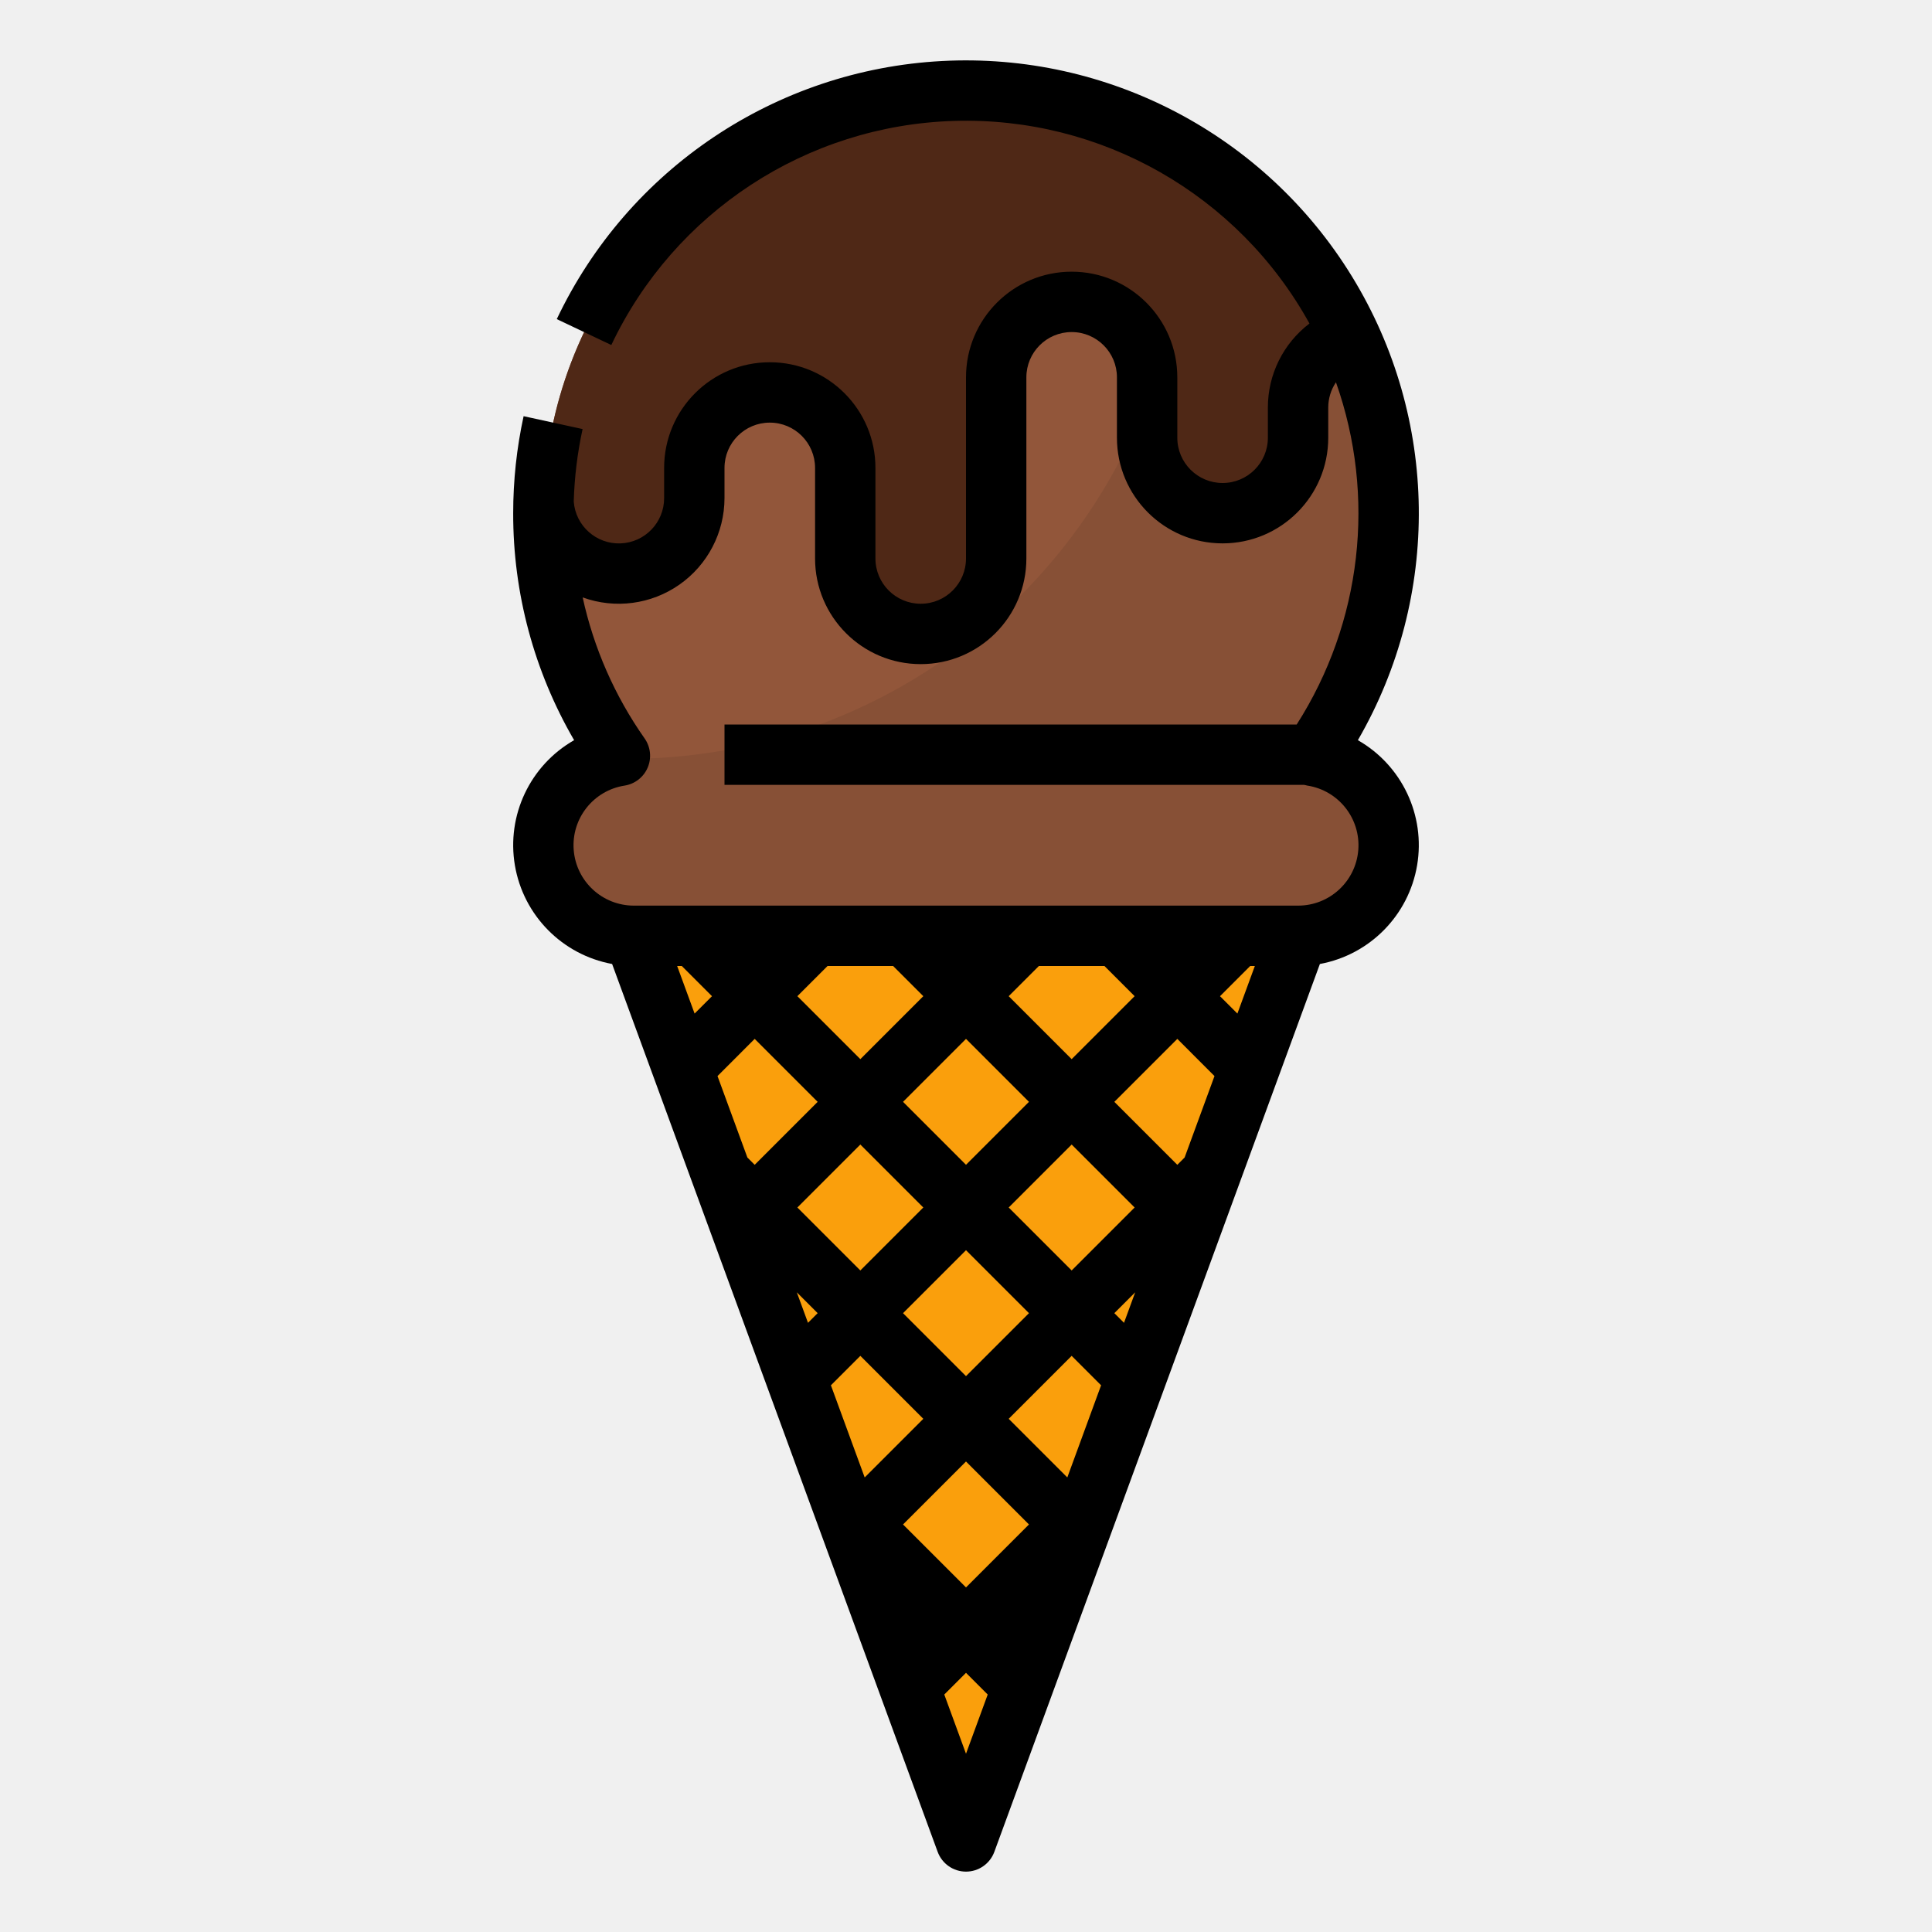
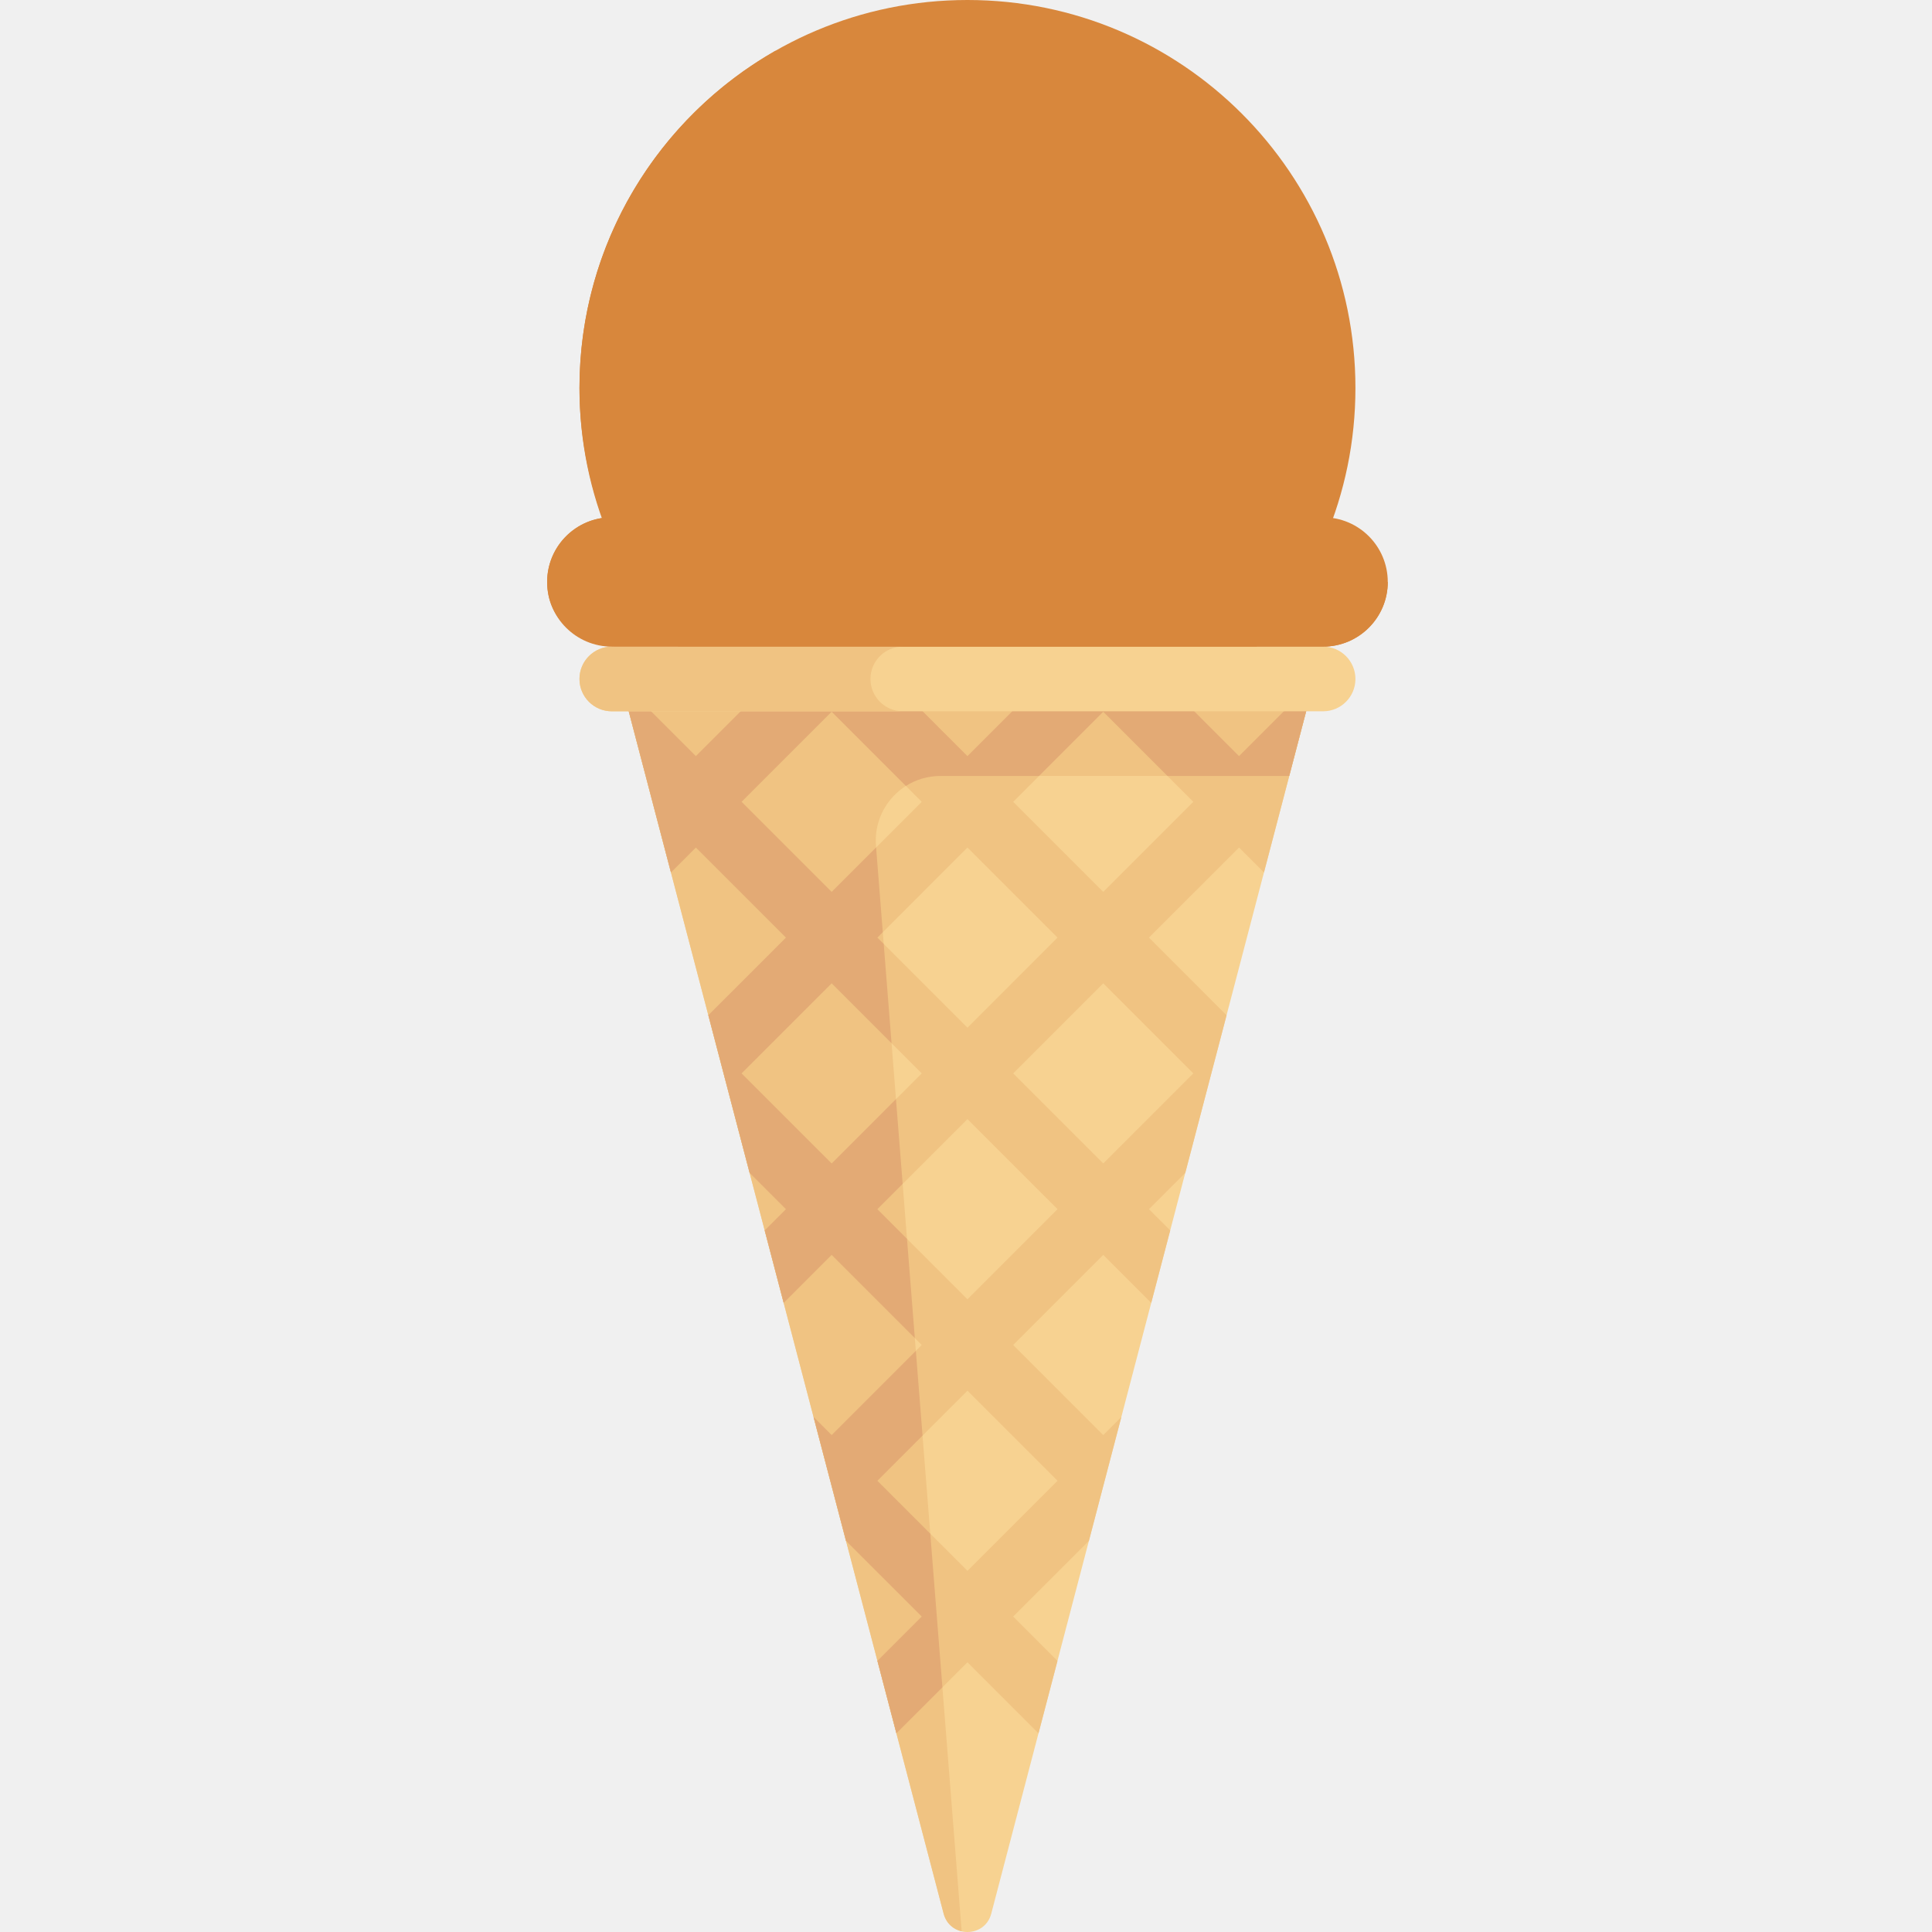
- <svg xmlns="http://www.w3.org/2000/svg" viewBox="0 0 512 512" width="512" height="512">
-   <g id="Filled_outline" data-name="Filled outline">
-     <path d="M362.17,208.32A24,24,0,0,1,344,248H168a24,24,0,0,1-6.9-46.99,23.684,23.684,0,0,1,3.18-.72A111.559,111.559,0,0,1,144,136c0-.95.01-1.9.04-2.84a.045.045,0,0,1,0-.05,112,112,0,1,1,203.68,67.18A23.931,23.931,0,0,1,362.17,208.32Z" style="fill:#92563a" />
-     <path d="M362.17,208.32A24,24,0,0,1,344,248H168a24,24,0,0,1-6.9-46.99q2.475.09,4.98.09A147.515,147.515,0,0,0,313.6,53.59c0-4.74-.23-9.43-.66-14.06a112.043,112.043,0,0,1,34.78,160.76A23.931,23.931,0,0,1,362.17,208.32Z" style="fill:#875036" />
-     <path d="M357.69,89.02A19.994,19.994,0,0,0,344,108v8a20,20,0,0,1-40,0V100a20,20,0,0,0-40,0v48a20,20,0,0,1-40,0V124a20,20,0,0,0-40,0v8a20,20,0,0,1-39.96,1.16.045.045,0,0,1,0-.05A112.01,112.01,0,0,1,357.69,89.02Z" style="fill:#4f2816" />
-     <polygon points="344 248 334.16 274.84 328.09 291.4 327.39 293.3 313.06 332.37 304.11 356.8 298.04 373.35 294.97 381.71 281.87 417.44 274.06 438.75 267.99 455.3 256 488 244.01 455.3 237.94 438.75 230.13 417.44 217.03 381.72 213.96 373.35 207.89 356.8 198.94 332.37 184.61 293.3 183.91 291.4 177.84 274.84 168 248 344 248" style="fill:#fa9f0c" />
-     <path d="M359.853,196.155a120.02,120.02,0,1,0-212.3-111.588l14.452,6.866a104,104,0,0,1,185.016-5.7A27.947,27.947,0,0,0,336,108v8a12,12,0,0,1-24,0V100a28,28,0,0,0-56,0v48a12,12,0,0,1-24,0V124a28,28,0,0,0-56,0v8a11.993,11.993,0,0,1-23.952.922,104.518,104.518,0,0,1,2.346-19.216l-15.633-3.412A120.773,120.773,0,0,0,136,136a119.24,119.24,0,0,0,16.147,60.155,32.03,32.03,0,0,0,10.07,59.312l86.272,235.287a8,8,0,0,0,15.022,0l86.272-235.287a32.03,32.03,0,0,0,10.07-59.312Zm-31.93,72.454L323.314,264l8-8h1.232ZM267.314,320,284,303.314,300.686,320,284,336.686Zm5.372,28L256,364.686,239.314,348,256,331.314ZM256,308.686,239.314,292,256,275.314,272.686,292ZM244.686,320,228,336.686,211.314,320,228,303.314ZM200,308.686l-1.938-1.938-7.914-21.582L200,275.314,216.686,292ZM216.686,348l-2.56,2.56-2.964-8.084ZM228,359.314,244.686,376,229.15,391.536,220.2,367.117ZM239.314,404,256,387.314,272.686,404,256,420.686Zm43.536-12.464L267.314,376,284,359.314l7.8,7.8ZM295.314,348l5.524-5.524-2.964,8.084Zm18.624-41.252L312,308.686,295.314,292,312,275.314l9.852,9.852ZM292.686,256l8,8L284,280.686,267.314,264l8-8Zm-56,0,8,8L228,280.686,211.314,264l8-8Zm-56,0,8,8-4.609,4.609L179.454,256ZM256,464.761l-5.754-15.693L256,443.314l5.754,5.754ZM344,240H168a16,16,0,0,1-2.488-31.807,8,8,0,0,0,5.318-12.5,103.211,103.211,0,0,1-16.416-37.371A28.026,28.026,0,0,0,192,132v-8a12,12,0,0,1,24,0v24a28,28,0,0,0,56,0V100a12,12,0,0,1,24,0v16a28,28,0,0,0,56,0v-8a11.985,11.985,0,0,1,2.042-6.693A104,104,0,0,1,343.638,192H192v16H345.619a7.913,7.913,0,0,0,.869.193A16,16,0,0,1,344,240Z" />
+ <svg xmlns="http://www.w3.org/2000/svg" width="512" height="512" viewBox="0 0 512 512" fill="none">
+   <g clip-path="url(#clip0)">
+     <path d="M359.203 102.816C359.203 159.602 313.172 205.637 256.387 205.637C199.602 205.637 153.566 159.602 153.566 102.816C153.566 46.031 199.602 0 256.387 0C313.172 0 359.203 46.031 359.203 102.816Z" fill="#D8873C" />
+     <path d="M350.637 171.363H162.137C152.672 171.363 145 163.691 145 154.227C145 144.762 152.672 137.09 162.137 137.09H350.637C360.102 137.09 367.773 144.762 367.773 154.227C367.773 163.691 360.102 171.363 350.637 171.363Z" fill="#D8873C" />
+     <path d="M164.379 179.934L250.074 507.129C251.777 513.625 260.996 513.625 262.695 507.129L348.391 179.934H164.379Z" fill="#F7D291" />
+     <path d="M249.223 205.637H341.66L348.391 179.93H164.379L250.074 507.129C250.766 509.758 252.695 511.32 254.852 511.82L232.141 224.121C231.356 214.156 239.227 205.637 249.223 205.637V205.637Z" fill="#F0C382" />
+     <path d="M237.559 459.348L256.383 440.523L275.211 459.351L280.238 440.148L268.5 428.406L288.57 408.34L297.168 375.508L292.371 380.305L268.5 356.434L292.371 332.562L305.086 345.277L310.113 326.074L304.484 320.445L314.109 310.824L325.051 269.047L304.484 248.476L328.356 224.605L334.961 231.211L348.246 180.484L328.356 200.375L307.91 179.93H276.824L256.383 200.375L235.938 179.93H204.856L184.414 200.375L164.52 180.484L177.809 231.211L184.414 224.605L208.281 248.476L187.715 269.039L198.656 310.824L208.277 320.445L202.652 326.074L207.68 345.277L220.395 332.562L244.266 356.434L220.395 380.305L215.598 375.508L224.195 408.34L244.266 428.406L232.527 440.144L237.559 459.348ZM316.238 284.465L292.371 308.332L268.504 284.461L292.371 260.594L316.238 284.465ZM292.371 188.621L316.238 212.492L292.371 236.359L268.5 212.492L292.371 188.621ZM280.254 248.476L256.387 272.344L232.516 248.476L256.383 224.605L280.254 248.476ZM196.531 212.492L220.398 188.621L244.27 212.492L220.398 236.359L196.531 212.492ZM196.531 284.461L220.398 260.59L244.27 284.461L220.398 308.332L196.531 284.461ZM232.516 320.445L256.387 296.578L280.258 320.445L256.387 344.316L232.516 320.445ZM232.516 392.422L256.387 368.547L280.258 392.422L256.387 416.293L232.516 392.422Z" fill="#F0C382" />
+     <path d="M164.523 180.484L177.813 231.211L184.418 224.605L208.285 248.476L187.719 269.039L198.66 310.824L208.281 320.445L202.656 326.074L207.684 345.277L220.398 332.562L242.441 354.605L240.363 328.297L232.516 320.445L239.215 313.742L237.441 291.285L220.398 308.328L196.527 284.461L220.398 260.59L236.27 276.461L234.195 250.152L232.516 248.473L233.949 247.039L232.176 224.578L220.398 236.359L196.527 212.488L220.398 188.621L240.063 208.285C242.699 206.613 245.848 205.637 249.223 205.637H275.352L292.367 188.621L309.383 205.637H341.656L348.246 180.48L328.352 200.375L307.91 179.93H276.824L256.379 200.375L235.938 179.93H204.856L184.41 200.375L164.523 180.484Z" fill="#E3AA75" />
+     <path d="M246.535 406.441L232.516 392.422L244.484 380.449L242.711 357.992L220.398 380.305L215.602 375.512L224.203 408.34L244.27 428.406L232.531 440.144L237.559 459.347L249.75 447.16L246.535 406.441Z" fill="#E3AA75" />
+     <path d="M350.637 188.5H162.137C157.402 188.5 153.566 184.664 153.566 179.934C153.566 175.199 157.402 171.363 162.137 171.363H350.637C355.367 171.363 359.203 175.199 359.203 179.934C359.203 184.664 355.367 188.5 350.637 188.5Z" fill="#F7D291" />
+     <path d="M230.68 179.934C230.68 175.199 234.516 171.363 239.25 171.363H162.137C157.402 171.363 153.566 175.199 153.566 179.934C153.566 184.664 157.402 188.5 162.137 188.5H239.25C234.516 188.5 230.68 184.664 230.68 179.934Z" fill="#F0C382" />
+     <path d="M204.977 154.227C200.246 154.227 196.41 150.391 196.41 145.66C196.41 140.926 200.246 137.09 204.977 137.09C213.285 137.09 217.938 127.363 212.551 121.035C198.934 105.039 192.125 84.977 192.125 64.262C192.125 45.773 197.016 28.422 205.555 13.43C174.5 31.121 153.57 64.519 153.57 102.816C153.57 114.852 155.746 126.355 159.547 137.09H162.137C151.731 137.09 143.488 146.367 145.234 157.102C146.606 165.527 154.516 171.363 163.055 171.363H350.637C360.102 171.363 367.774 163.691 367.774 154.227H204.977Z" fill="#D8873C" />
  </g>
+   <defs>
+     <clipPath id="clip0">
+       <rect width="512" height="512" fill="white" />
+     </clipPath>
+   </defs>
</svg>
